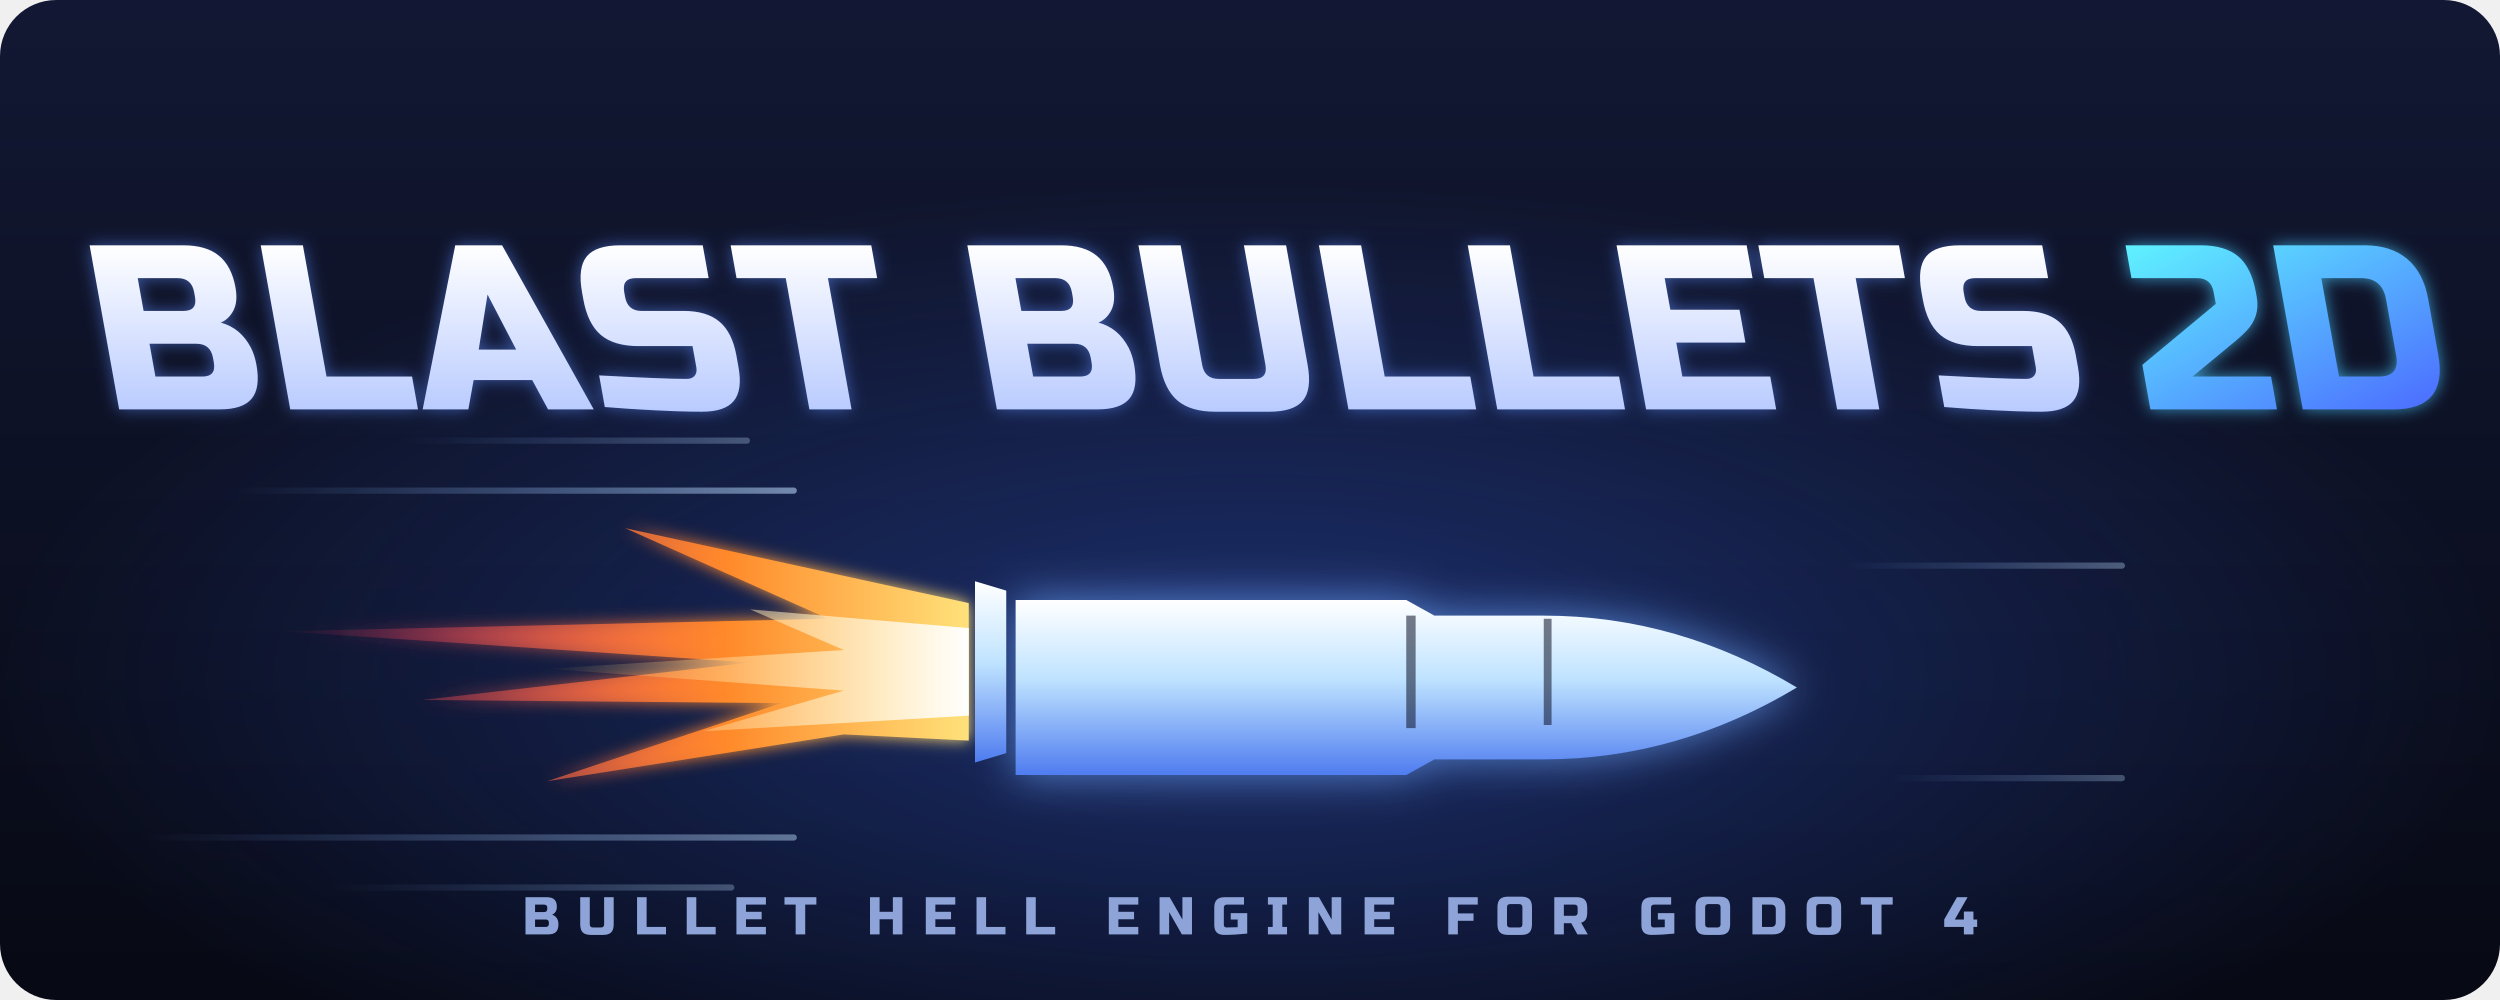
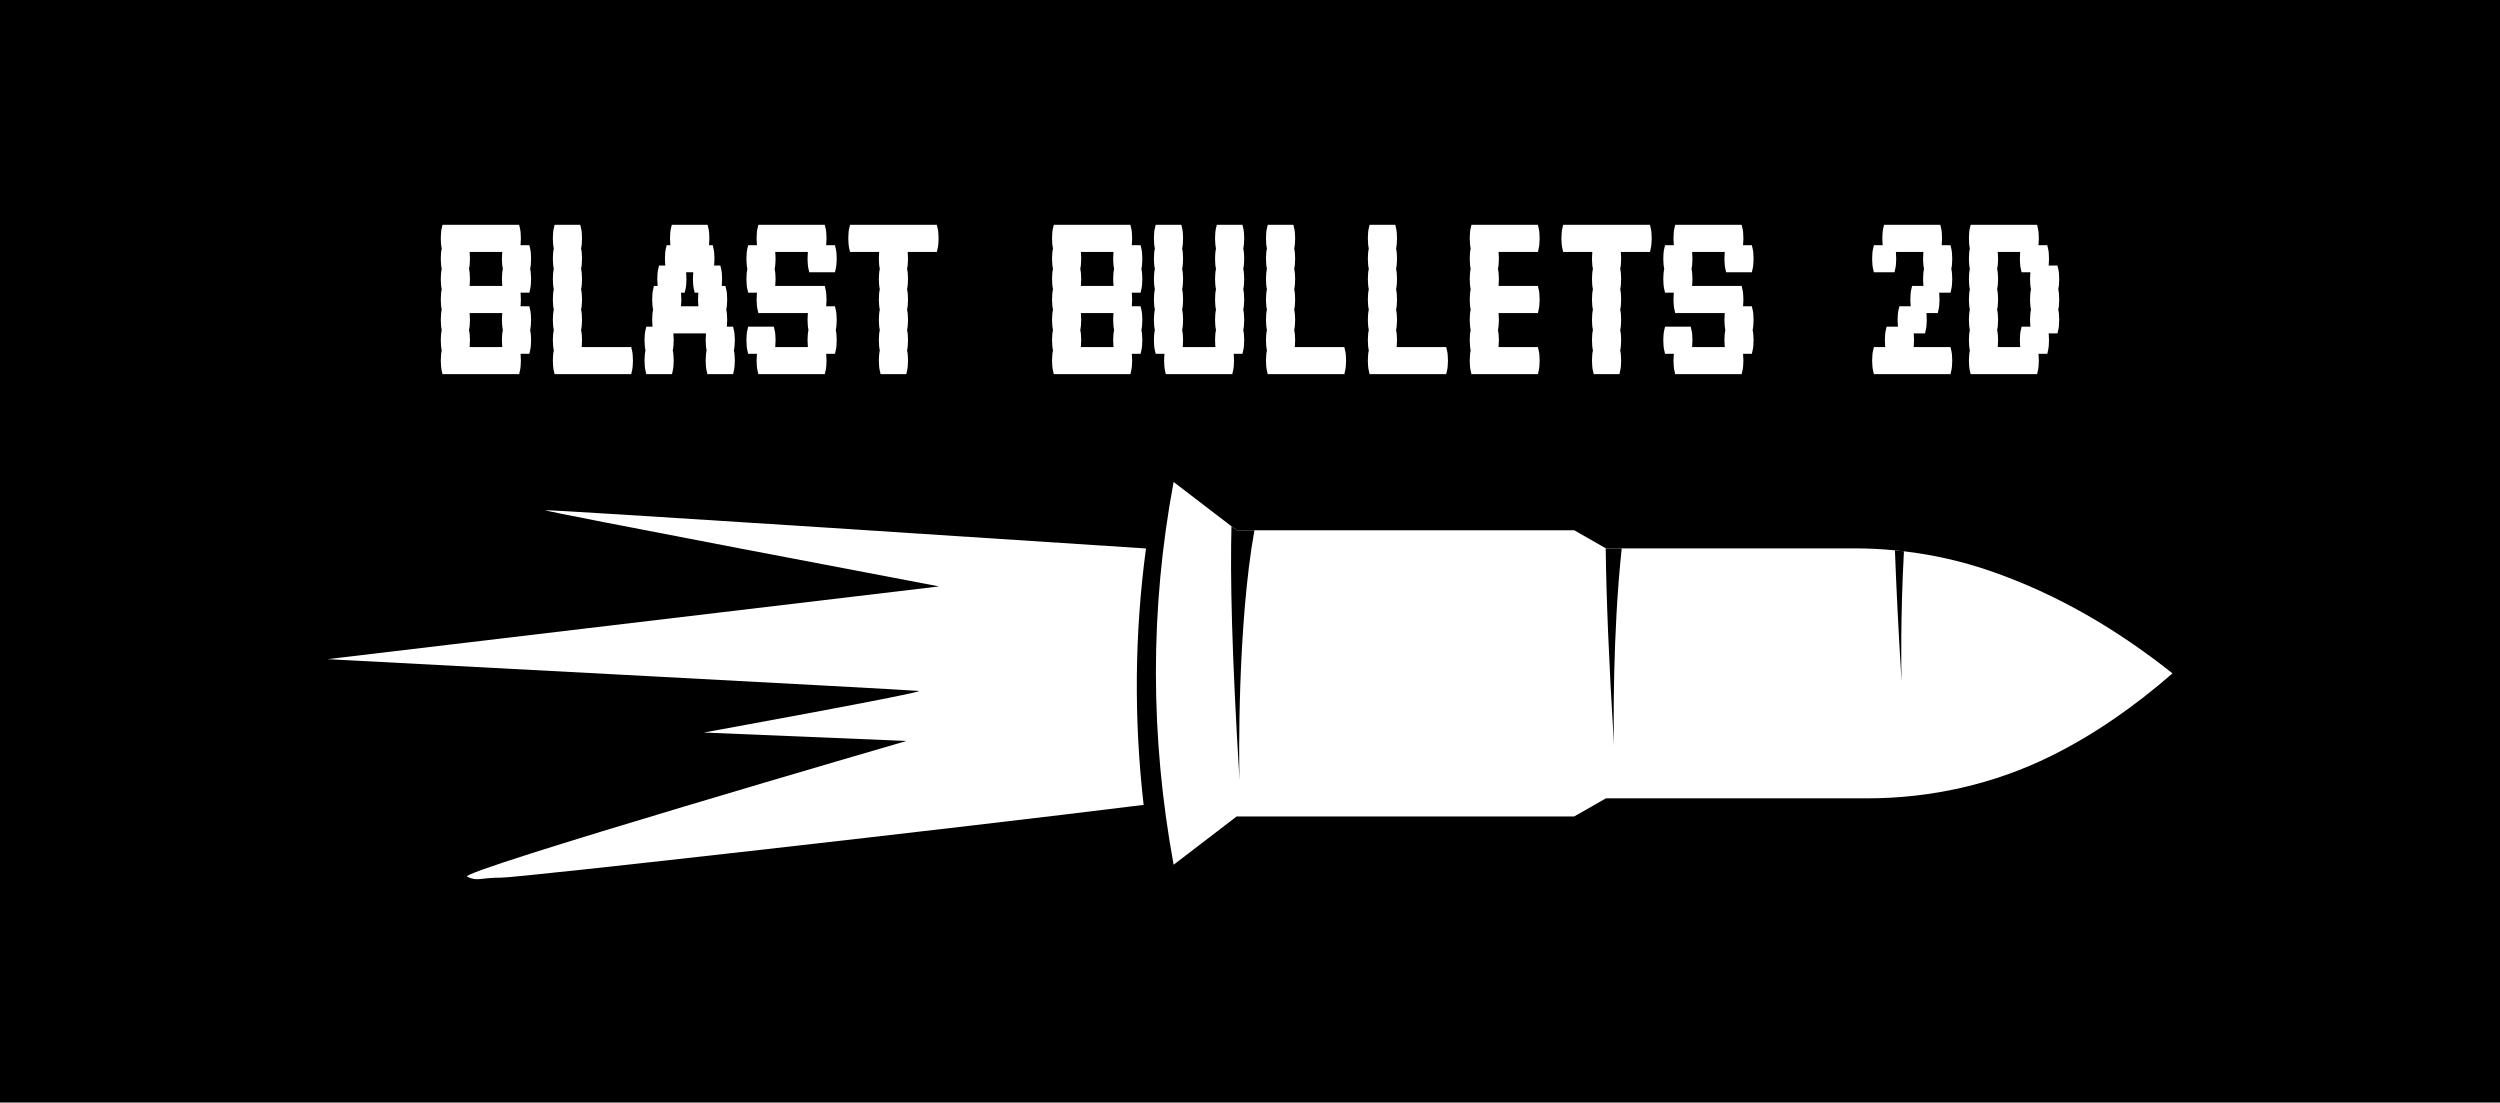
- <svg xmlns="http://www.w3.org/2000/svg" width="1600" height="640" viewBox="0 0 1600 640">
-   <defs>
-     <linearGradient id="bg" x1="0" y1="0" x2="0" y2="1">
-       <stop offset="0" stop-color="#121833" />
-       <stop offset="1" stop-color="#070914" />
-     </linearGradient>
-     <radialGradient id="halo" cx=".5" cy=".68" r=".5">
-       <stop offset="0" stop-color="#3b6cff" stop-opacity=".35" />
-       <stop offset="1" stop-color="#3b6cff" stop-opacity="0" />
-     </radialGradient>
-     <linearGradient id="text" x1="0" y1="0" x2="0" y2="1">
-       <stop offset="0" stop-color="#ffffff" />
-       <stop offset="1" stop-color="#b9cbff" />
-     </linearGradient>
-     <linearGradient id="tag" x1="0" y1="0" x2="1" y2="1">
-       <stop offset="0" stop-color="#5ff2ff" />
-       <stop offset="1" stop-color="#4c6bff" />
-     </linearGradient>
-     <linearGradient id="steel" x1="0" y1="0" x2="0" y2="1">
-       <stop offset="0" stop-color="#ffffff" />
-       <stop offset=".45" stop-color="#bfe3ff" />
-       <stop offset="1" stop-color="#4f7cf0" />
-     </linearGradient>
-     <linearGradient id="fire" x1="1" y1="0" x2="0" y2="0">
-       <stop offset="0" stop-color="#ffe27a" />
-       <stop offset=".35" stop-color="#ff8a2a" />
-       <stop offset="1" stop-color="#ff2d6f" stop-opacity="0" />
-     </linearGradient>
-     <linearGradient id="firecore" x1="1" y1="0" x2="0" y2="0">
-       <stop offset="0" stop-color="#ffffff" />
-       <stop offset="1" stop-color="#ffd46b" stop-opacity="0" />
-     </linearGradient>
-     <linearGradient id="streak" x1="0" y1="0" x2="1" y2="0">
-       <stop offset="0" stop-color="#7fb4ff" stop-opacity="0" />
-       <stop offset="1" stop-color="#bfe0ff" />
-     </linearGradient>
-     <filter id="glow" x="-20%" y="-60%" width="140%" height="220%">
-       <feGaussianBlur stdDeviation="14" />
-     </filter>
-     <filter id="soft" x="-10%" y="-30%" width="120%" height="160%">
-       <feGaussianBlur stdDeviation="5" />
-     </filter>
-   </defs>
-   <rect width="1600" height="640" rx="36" fill="url(#bg)" />
-   <rect width="1600" height="640" rx="36" fill="url(#halo)" />
-   <rect x="150" y="312" width="360" height="4" rx="2" fill="url(#streak)" opacity="0.55" />
-   <rect x="90" y="534" width="420" height="4" rx="2" fill="url(#streak)" opacity="0.45" />
-   <rect x="260" y="280" width="220" height="4" rx="2" fill="url(#streak)" opacity="0.3" />
-   <rect x="210" y="566" width="260" height="4" rx="2" fill="url(#streak)" opacity="0.3" />
-   <rect x="1180" y="360" width="180" height="4" rx="2" fill="url(#streak)" opacity="0.35" />
-   <rect x="1210" y="496" width="150" height="4" rx="2" fill="url(#streak)" opacity="0.3" />
-   <path d="M620 386L400 338L530 396L180 404L480 424L270 448L500 450L350 500L540 470L620 474z" fill="url(#fire)" filter="url(#soft)" />
-   <path d="M620 386L400 338L530 396L180 404L480 424L270 448L500 450L350 500L540 470L620 474z" fill="url(#fire)" />
-   <path d="M620 402L480 390L540 416L350 428L540 442L450 468L620 458z" fill="url(#firecore)" />
-   <path d="M650 384h250l18 10h70c58 0 112 16 162 46c-50 30-104 46-162 46h-70l-18 10H650z" fill="#6fa8ff" filter="url(#glow)" opacity=".7" />
-   <path d="M650 384h250l18 10h70c58 0 112 16 162 46c-50 30-104 46-162 46h-70l-18 10H650z" fill="url(#steel)" />
-   <path d="M624 372l20 6v104l-20 6z" fill="url(#steel)" />
-   <path d="M900 394h6v72h-6zM988 396h5v68h-5z" fill="#0b1026" opacity=".55" />
-   <path d="M57.35 157H117.35Q132.05 157 140.15 163.68Q148.25 170.35 150.71 184Q152.33 193 149.44 198.62Q146.56 204.25 141.26 206.5Q154 209.8 160.68 222.7Q163.01 227.35 164.12 233.5Q166.77 248.2 161.11 255.1Q155.45 262 140.75 262H76.25ZM136.31 229Q134.69 220 125.69 220H95.69L99.47 241H129.47Q138.47 241 136.85 232ZM124.25 187Q122.63 178 113.63 178H88.13L91.91 199H117.41Q126.41 199 124.79 190ZM208.97 241H263.72L267.5 262H185.75L166.85 157H193.85ZM299.75 262H270.5L291.35 157H321.35L380 262H350.75L340.62 243.25H303.12ZM306.37 223.75H330.37L312.02 188.5ZM383.44 240.25Q424.94 242.5 439.49 242.5Q442.94 242.5 444.6 240.47Q446.26 238.45 445.64 235L443.21 221.5H408.71Q392.96 221.5 384.55 214.38Q376.14 207.25 373.31 191.5L372.5 187Q369.67 171.25 375.51 164.12Q381.35 157 397.1 157H449.75L453.53 178H406.88Q397.88 178 399.5 187L400.04 190Q401.66 199 410.66 199H437.66Q452.36 199 460.5 205.9Q468.64 212.8 471.29 227.5L472.64 235Q475.29 249.7 469.63 256.6Q463.97 263.5 449.27 263.5Q441.62 263.5 433.02 263.2L419.11 262.6Q403.67 261.85 387.08 260.5ZM545 262H518L502.88 178H471.38L467.6 157H557.6L561.38 178H529.88ZM619.1 157H679.1Q693.8 157 701.9 163.68Q710 170.35 712.46 184Q714.08 193 711.19 198.62Q708.31 204.25 703.01 206.5Q715.75 209.8 722.43 222.7Q724.76 227.35 725.87 233.5Q728.52 248.2 722.86 255.1Q717.2 262 702.5 262H638ZM698.06 229Q696.44 220 687.44 220H657.44L661.22 241H691.22Q700.22 241 698.6 232ZM686 187Q684.38 178 675.38 178H649.88L653.66 199H679.16Q688.16 199 686.54 190ZM796.1 157H823.1L836.87 233.5Q839.71 249.25 833.86 256.38Q828.02 263.5 812.27 263.5H777.77Q762.02 263.5 753.61 256.38Q745.21 249.25 742.37 233.5L728.6 157H755.6L769.37 233.5Q770.99 242.5 779.99 242.5H802.49Q811.49 242.5 809.87 233.5ZM886.22 241H940.97L944.75 262H863L844.1 157H871.1ZM981.47 241H1036.22L1040 262H958.25L939.35 157H966.35ZM1136.75 262H1053.5L1034.6 157H1117.85L1121.63 178H1065.38L1069.03 198.25H1113.28L1117.06 219.25H1072.81L1076.72 241H1132.97ZM1202.75 262H1175.75L1160.63 178H1129.13L1125.35 157H1215.35L1219.13 178H1187.63ZM1240.68 240.25Q1282.19 242.5 1296.74 242.5Q1300.19 242.5 1301.85 240.47Q1303.51 238.45 1302.89 235L1300.46 221.5H1265.96Q1250.21 221.5 1241.8 214.38Q1233.39 207.25 1230.56 191.5L1229.75 187Q1226.91 171.25 1232.76 164.12Q1238.6 157 1254.35 157H1307L1310.78 178H1264.13Q1255.13 178 1256.75 187L1257.29 190Q1258.91 199 1267.91 199H1294.91Q1309.61 199 1317.75 205.9Q1325.89 212.8 1328.54 227.5L1329.89 235Q1332.54 249.7 1326.88 256.6Q1321.22 263.5 1306.52 263.5Q1298.87 263.5 1290.27 263.2L1276.36 262.6Q1260.92 261.85 1244.33 260.5Z" fill="#5f8dff" filter="url(#soft)" opacity=".55" />
-   <path d="M57.35 157H117.35Q132.05 157 140.15 163.68Q148.25 170.35 150.71 184Q152.33 193 149.44 198.62Q146.56 204.25 141.26 206.5Q154 209.8 160.68 222.7Q163.01 227.35 164.12 233.5Q166.77 248.2 161.11 255.1Q155.45 262 140.75 262H76.25ZM136.31 229Q134.69 220 125.69 220H95.69L99.47 241H129.47Q138.47 241 136.85 232ZM124.25 187Q122.63 178 113.63 178H88.13L91.91 199H117.41Q126.41 199 124.79 190ZM208.97 241H263.72L267.5 262H185.75L166.85 157H193.85ZM299.75 262H270.5L291.35 157H321.35L380 262H350.75L340.62 243.25H303.12ZM306.37 223.75H330.37L312.02 188.5ZM383.44 240.25Q424.94 242.5 439.49 242.5Q442.94 242.5 444.6 240.47Q446.26 238.45 445.64 235L443.21 221.5H408.71Q392.96 221.5 384.55 214.38Q376.14 207.25 373.31 191.5L372.5 187Q369.67 171.25 375.51 164.12Q381.35 157 397.1 157H449.75L453.53 178H406.88Q397.88 178 399.5 187L400.04 190Q401.66 199 410.66 199H437.66Q452.36 199 460.5 205.9Q468.64 212.8 471.29 227.5L472.64 235Q475.29 249.7 469.63 256.6Q463.97 263.5 449.27 263.5Q441.62 263.5 433.02 263.2L419.11 262.6Q403.67 261.85 387.08 260.5ZM545 262H518L502.88 178H471.38L467.6 157H557.6L561.38 178H529.88ZM619.1 157H679.1Q693.8 157 701.9 163.68Q710 170.35 712.46 184Q714.08 193 711.19 198.62Q708.31 204.25 703.01 206.5Q715.75 209.8 722.43 222.7Q724.76 227.35 725.87 233.5Q728.52 248.2 722.86 255.1Q717.2 262 702.5 262H638ZM698.06 229Q696.44 220 687.44 220H657.44L661.22 241H691.22Q700.22 241 698.6 232ZM686 187Q684.38 178 675.38 178H649.88L653.66 199H679.16Q688.16 199 686.54 190ZM796.1 157H823.1L836.87 233.5Q839.71 249.25 833.86 256.38Q828.02 263.5 812.27 263.5H777.77Q762.02 263.5 753.61 256.38Q745.21 249.25 742.37 233.5L728.6 157H755.6L769.37 233.5Q770.99 242.5 779.99 242.5H802.49Q811.49 242.5 809.87 233.5ZM886.22 241H940.97L944.75 262H863L844.1 157H871.1ZM981.47 241H1036.22L1040 262H958.25L939.35 157H966.35ZM1136.75 262H1053.5L1034.6 157H1117.85L1121.63 178H1065.38L1069.03 198.25H1113.28L1117.06 219.25H1072.81L1076.72 241H1132.97ZM1202.75 262H1175.75L1160.63 178H1129.13L1125.35 157H1215.35L1219.13 178H1187.63ZM1240.68 240.25Q1282.19 242.5 1296.74 242.5Q1300.19 242.5 1301.85 240.47Q1303.51 238.45 1302.89 235L1300.46 221.5H1265.96Q1250.21 221.5 1241.8 214.38Q1233.39 207.25 1230.56 191.5L1229.75 187Q1226.91 171.25 1232.76 164.12Q1238.6 157 1254.35 157H1307L1310.78 178H1264.13Q1255.13 178 1256.75 187L1257.29 190Q1258.91 199 1267.91 199H1294.91Q1309.61 199 1317.75 205.9Q1325.89 212.8 1328.54 227.5L1329.89 235Q1332.54 249.7 1326.88 256.6Q1321.22 263.5 1306.52 263.5Q1298.87 263.5 1290.27 263.2L1276.36 262.6Q1260.92 261.85 1244.33 260.5Z" fill="url(#text)" />
-   <path d="M1444.29 190Q1446.59 202.75 1437.46 212.05Q1434.67 214.9 1431.29 217.75L1403.22 241H1453.47L1457.25 262H1376.25L1371.12 233.5L1418.1 194.5L1416.75 187Q1415.13 178 1406.13 178H1364.13L1360.35 157H1408.35Q1424.1 157 1432.51 164.12Q1440.91 171.25 1443.75 187ZM1513.35 157Q1530.3 157 1540.65 165.78Q1551.01 174.55 1554.06 191.5L1560.54 227.5Q1563.59 244.45 1556.4 253.22Q1549.2 262 1532.25 262H1473.75L1454.85 157ZM1527.06 191.5Q1524.63 178 1511.13 178H1485.63L1496.97 241H1522.47Q1535.97 241 1533.54 227.5Z" fill="#4cc9ff" filter="url(#soft)" opacity=".7" />
-   <path d="M1444.29 190Q1446.59 202.75 1437.46 212.05Q1434.67 214.9 1431.29 217.75L1403.22 241H1453.47L1457.25 262H1376.25L1371.12 233.5L1418.1 194.5L1416.75 187Q1415.13 178 1406.13 178H1364.13L1360.35 157H1408.35Q1424.1 157 1432.51 164.12Q1440.91 171.25 1443.75 187ZM1513.35 157Q1530.3 157 1540.65 165.78Q1551.01 174.55 1554.06 191.5L1560.54 227.5Q1563.59 244.45 1556.4 253.22Q1549.2 262 1532.25 262H1473.75L1454.85 157ZM1527.06 191.5Q1524.63 178 1511.13 178H1485.63L1496.97 241H1522.47Q1535.97 241 1533.54 227.5Z" fill="url(#tag)" />
-   <path d="M336.32 574.2H349.92Q353.26 574.2 354.82 575.71Q356.38 577.23 356.38 580.32Q356.38 582.36 355.5 583.63Q354.62 584.91 353.32 585.42Q356.08 586.17 357.06 589.09Q357.4 590.15 357.4 591.54Q357.4 594.87 355.84 596.44Q354.28 598 350.94 598H336.32ZM351.28 590.52Q351.28 588.48 349.24 588.48H342.44V593.24H349.24Q351.28 593.24 351.28 591.2ZM350.26 581Q350.26 578.96 348.22 578.96H342.44V583.72H348.22Q350.26 583.72 350.26 581.68ZM386.64 574.2H392.76V591.54Q392.76 595.11 391.15 596.73Q389.53 598.34 385.96 598.34H378.14Q374.57 598.34 372.96 596.73Q371.34 595.11 371.34 591.54V574.2H377.46V591.54Q377.46 593.58 379.5 593.58H384.6Q386.64 593.58 386.64 591.54ZM413.84 593.24H426.25V598H407.72V574.2H413.84ZM445.63 593.24H458.04V598H439.51V574.2H445.63ZM490.18 598H471.31V574.2H490.18V578.96H477.43V583.55H487.45V588.31H477.43V593.24H490.18ZM515.34 598H509.22V578.96H502.07V574.2H522.48V578.96H515.34ZM577.55 598H571.43V588.31H562.93V598H556.81V574.2H562.93V583.55H571.43V574.2H577.55ZM611.38 598H592.51V574.2H611.38V578.96H598.63V583.55H608.66V588.31H598.63V593.24H611.38ZM631.1 593.24H643.51V598H624.98V574.2H631.1ZM662.89 593.24H675.31V598H656.77V574.2H662.89ZM728.51 598H709.64V574.2H728.51V578.96H715.76V583.55H725.8V588.31H715.76V593.24H728.51ZM762.86 598H756.4L748.24 583.72V598H742.12V574.2H748.58L756.74 588.48V574.2H762.86ZM798.22 597.49Q790.26 598.34 783.6 598.34Q780.26 598.34 778.7 596.78Q777.13 595.21 777.13 591.88V581Q777.13 577.43 778.75 575.82Q780.37 574.2 783.93 574.2H796.17V578.96H785.29Q783.25 578.96 783.25 581V591.88Q783.25 592.66 783.71 593.12Q784.17 593.58 784.95 593.58Q788.87 593.58 792.1 593.41V588.48H787.67V584.4H798.22ZM823.71 598H811.47V593.24H814.53V578.96H811.47V574.2H823.71V578.96H820.65V593.24H823.71ZM858.39 598H851.94L843.77 583.72V598H837.65V574.2H844.12L852.27 588.48V574.2H858.39ZM892.23 598H873.36V574.2H892.23V578.96H879.48V583.55H889.51V588.31H879.48V593.24H892.23ZM933.02 598H926.9V574.2H945.77V578.96H933.02V584.57H943.06V589.33H933.02ZM974.34 580.66Q974.34 578.62 972.29 578.62H966.51Q964.48 578.62 964.48 580.66V591.54Q964.48 593.58 966.51 593.58H972.29Q974.34 593.58 974.34 591.54ZM980.46 591.54Q980.46 595.11 978.84 596.73Q977.23 598.34 973.65 598.34H965.15Q961.59 598.34 959.97 596.73Q958.36 595.11 958.36 591.54V580.66Q958.36 577.09 959.97 575.48Q961.59 573.86 965.15 573.86H973.65Q977.23 573.86 978.84 575.48Q980.46 577.09 980.46 580.66ZM994.74 574.2H1009.02Q1012.59 574.2 1014.2 575.82Q1015.82 577.43 1015.82 581V584.06Q1015.82 586.88 1014.88 588.45Q1013.95 590.01 1011.91 590.52L1016.16 598H1009.53L1005.62 590.86H1000.86V598H994.74ZM1009.7 581Q1009.7 578.96 1007.66 578.96H1000.86V586.1H1007.66Q1009.7 586.1 1009.7 584.06ZM1071.58 597.49Q1063.62 598.34 1056.95 598.34Q1053.62 598.34 1052.06 596.78Q1050.49 595.21 1050.49 591.88V581Q1050.49 577.43 1052.11 575.82Q1053.72 574.2 1057.3 574.2H1069.54V578.96H1058.65Q1056.62 578.96 1056.62 581V591.88Q1056.62 592.66 1057.07 593.12Q1057.53 593.58 1058.32 593.58Q1062.22 593.58 1065.45 593.41V588.48H1061.04V584.4H1071.58ZM1101.15 580.66Q1101.15 578.62 1099.12 578.62H1093.34Q1091.3 578.62 1091.3 580.66V591.54Q1091.3 593.58 1093.34 593.58H1099.12Q1101.15 593.58 1101.15 591.54ZM1107.28 591.54Q1107.28 595.11 1105.66 596.73Q1104.05 598.34 1100.48 598.34H1091.98Q1088.4 598.34 1086.79 596.73Q1085.17 595.11 1085.17 591.54V580.66Q1085.17 577.09 1086.79 575.48Q1088.4 573.86 1091.98 573.86H1100.48Q1104.05 573.86 1105.66 575.48Q1107.28 577.09 1107.28 580.66ZM1134.81 574.2Q1138.66 574.2 1140.65 576.19Q1142.63 578.18 1142.63 582.02V590.18Q1142.63 594.02 1140.65 596.01Q1138.66 598 1134.81 598H1121.55V574.2ZM1136.51 582.02Q1136.51 578.96 1133.45 578.96H1127.67V593.24H1133.45Q1136.51 593.24 1136.51 590.18ZM1172.21 580.66Q1172.21 578.62 1170.17 578.62H1164.39Q1162.36 578.62 1162.36 580.66V591.54Q1162.36 593.58 1164.39 593.58H1170.17Q1172.21 593.58 1172.21 591.54ZM1178.34 591.54Q1178.34 595.11 1176.72 596.73Q1175.11 598.34 1171.54 598.34H1163.04Q1159.46 598.34 1157.85 596.73Q1156.23 595.11 1156.23 591.54V580.66Q1156.23 577.09 1157.85 575.48Q1159.46 573.86 1163.04 573.86H1171.54Q1175.11 573.86 1176.72 575.48Q1178.34 577.09 1178.34 580.66ZM1204.17 598H1198.06V578.96H1190.91V574.2H1211.32V578.96H1204.17ZM1256.88 593.24H1244.3V588.48L1252.45 574.2H1259.26L1251.1 588.48H1256.88V583.38H1263V588.48H1265.38V593.24H1263V598H1256.88Z" fill="#8ea4d8" />
+ <svg xmlns="http://www.w3.org/2000/svg" width="1481.03" height="653.14" viewBox="0 0 1481.03 653.14">
+   <rect width="1481.03" height="653.14" fill="#000" />
+   <path fill="#fff" d="M1287.02,398.91c-22.59,19.68-46.55,36.38-72.02,48.97-33.82,16.73-71.17,25.07-108.9,25.07h-154.74l-18.78,10.73h-199.98l-37.33,28.6c-13.93-75.94-14.07-151.53,0-226.76l34.28,26.27,3.05,2.34h199.98l18.67,10.67.11.06h147.11c8.06,0,16.11.39,24.11,1.16,1.78.17,3.56.36,5.34.57,17.23,2.02,34.23,5.86,50.69,11.51,39.83,13.7,75.34,34.57,108.41,60.81Z" />
+   <path fill="#000" d="M956.17,441.91c-3.17-51.55-4.59-89.2-4.93-117.11l.11.06h9.38c-5.5,51.12-4.86,107.92-4.56,117.05Z" />
+   <path fill="#000" d="M734.29,461.86c-4.64-75.46-5.53-121.15-4.75-150.06l3.05,2.34h10.54c-10.05,56.13-9.2,136.69-8.83,147.73Z" />
+   <path fill="#000" d="M1126.5,403.67c-1.87-30.45-3.13-56.04-3.92-77.65,1.78.17,3.56.36,5.34.57-2.05,37.39-1.64,70.31-1.41,77.08Z" />
+   <path fill="#fff" d="M678.9,324.92c-6.78,50.47-7.2,101.11-1.4,151.9-108.51,13.56-369.47,43.07-380.26,43.09-13.4.02-14.2,2.43-20.51-.55-6.32-2.98,260.27-80.41,260.27-80.41l-120.05-4.99s132.07-23.99,127.42-24.64c-4.65-.64-350.36-18.83-350.36-18.83l362.33-43.09s-233.62-44.33-233.36-45.13c.22-.68,272.12,17.14,355.92,22.65Z" />
+   <path fill="#fff" stroke="#fff" stroke-width="4" stroke-linejoin="miter" d="M312.02 171.38H305.98Q306.58 173.79 306.58 177.41Q306.58 180.88 305.98 183.45H312.02Q312.62 185.86 312.62 189.48Q312.62 192.95 312.02 195.52Q312.62 197.93 312.62 201.55Q312.62 205.02 312.02 207.59H305.98Q306.58 210 306.58 213.62Q306.58 217.1 305.98 219.66H263.73Q263.13 217.1 263.13 213.62Q263.13 210 263.73 207.59Q263.13 205.02 263.13 201.55Q263.13 197.93 263.73 195.52Q263.13 192.95 263.13 189.48Q263.13 185.86 263.73 183.45Q263.13 180.88 263.13 177.41Q263.13 173.79 263.73 171.38Q263.13 168.81 263.13 165.34Q263.13 161.72 263.73 159.31Q263.13 156.74 263.13 153.27Q263.13 149.65 263.73 147.24Q263.13 144.67 263.13 141.2Q263.13 137.58 263.73 135.17H305.98Q306.58 137.58 306.58 141.2Q306.58 144.67 305.98 147.24H312.02Q312.62 149.65 312.62 153.27Q312.62 156.74 312.02 159.31Q312.62 161.72 312.62 165.34Q312.62 168.81 312.02 171.38ZM299.34 165.34Q299.34 161.72 299.95 159.31Q299.34 156.74 299.34 153.27Q299.34 149.65 299.95 147.24H275.8Q276.41 149.65 276.41 153.27Q276.41 156.74 275.8 159.31Q276.41 161.72 276.41 165.34Q276.41 168.81 275.8 171.38H299.95Q299.34 168.81 299.34 165.34ZM299.34 189.48Q299.34 185.86 299.95 183.45H275.8Q276.41 185.86 276.41 189.48Q276.41 192.95 275.8 195.52Q276.41 197.93 276.41 201.55Q276.41 205.02 275.8 207.59H299.95Q299.34 205.02 299.34 201.55Q299.34 197.93 299.95 195.52Q299.34 192.95 299.34 189.48ZM372.97 213.62Q372.97 217.1 372.37 219.66H330.12Q329.52 217.1 329.52 213.62Q329.52 210 330.12 207.59Q329.52 205.02 329.52 201.55Q329.52 197.93 330.12 195.52Q329.52 192.95 329.52 189.48Q329.52 185.86 330.12 183.45Q329.52 180.88 329.52 177.41Q329.52 173.79 330.12 171.38Q329.52 168.81 329.52 165.34Q329.52 161.72 330.12 159.31Q329.52 156.74 329.52 153.27Q329.52 149.65 330.12 147.24Q329.52 144.67 329.52 141.2Q329.52 137.58 330.12 135.17H342.19Q342.8 137.58 342.8 141.2Q342.8 144.67 342.19 147.24Q342.8 149.65 342.8 153.27Q342.8 156.74 342.19 159.31Q342.8 161.72 342.8 165.34Q342.8 168.81 342.19 171.38Q342.8 173.79 342.8 177.41Q342.8 180.88 342.19 183.45Q342.8 185.86 342.8 189.48Q342.8 192.95 342.19 195.52Q342.8 197.93 342.8 201.55Q342.8 205.02 342.19 207.59H372.37Q372.97 210 372.97 213.62ZM432.72 207.59Q433.32 210 433.32 213.62Q433.32 217.1 432.72 219.66H420.65Q420.05 217.1 420.05 213.62Q420.05 210 420.65 207.59Q420.05 205.02 420.05 201.55Q420.05 197.93 420.65 195.52H396.51Q397.11 197.93 397.11 201.55Q397.11 205.02 396.51 207.59Q397.11 210 397.11 213.62Q397.11 217.1 396.51 219.66H384.44Q383.83 217.1 383.83 213.62Q383.83 210 384.44 207.59Q383.83 205.02 383.83 201.55Q383.83 197.93 384.44 195.52H388.96Q388.36 192.95 388.36 189.48Q388.36 185.86 388.96 183.45Q388.36 180.88 388.36 177.41Q388.36 173.79 388.96 171.38H391.98Q391.38 168.81 391.38 165.34Q391.38 161.72 391.98 159.31H396.51Q395.91 156.74 395.91 153.27Q395.91 149.65 396.51 147.24H399.53Q398.92 144.67 398.92 141.2Q398.92 137.58 399.53 135.17H417.63Q418.24 137.58 418.24 141.2Q418.24 144.67 417.63 147.24H420.65Q421.25 149.65 421.25 153.27Q421.25 156.74 420.65 159.31H425.18Q425.78 161.72 425.78 165.34Q425.78 168.81 425.18 171.38H428.19Q428.8 173.79 428.8 177.41Q428.8 180.88 428.19 183.45Q428.8 185.86 428.8 189.48Q428.8 192.95 428.19 195.52H432.72Q433.32 197.93 433.32 201.55Q433.32 205.02 432.72 207.59ZM415.52 177.41Q415.52 173.79 416.12 171.38H413.11Q412.5 168.81 412.5 165.34Q412.5 161.72 413.11 159.31H404.05Q404.66 161.72 404.66 165.34Q404.66 168.81 404.05 171.38H401.03Q401.64 173.79 401.64 177.41Q401.64 180.88 401.03 183.45H416.12Q415.52 180.88 415.52 177.41ZM493.68 189.48Q493.68 192.95 493.07 195.52Q493.68 197.93 493.68 201.55Q493.68 205.02 493.07 207.59H487.04Q487.64 210 487.64 213.62Q487.64 217.1 487.04 219.66H450.83Q450.22 217.1 450.22 213.62Q450.22 210 450.83 207.59H444.79Q444.19 205.02 444.19 201.55Q444.19 197.93 444.79 195.52H456.86Q457.46 197.93 457.46 201.55Q457.46 205.02 456.86 207.59H481Q480.4 205.02 480.4 201.55Q480.4 197.93 481 195.52Q480.4 192.95 480.4 189.48Q480.4 185.86 481 183.45H450.83Q450.22 180.88 450.22 177.41Q450.22 173.79 450.83 171.38H444.79Q444.19 168.81 444.19 165.34Q444.19 161.72 444.79 159.31Q444.19 156.74 444.19 153.27Q444.19 149.65 444.79 147.24H450.83Q450.22 144.67 450.22 141.2Q450.22 137.58 450.83 135.17H487.04Q487.64 137.58 487.64 141.2Q487.64 144.67 487.04 147.24H493.07Q493.68 149.65 493.68 153.27Q493.68 156.74 493.07 159.31H481Q480.4 156.74 480.4 153.27Q480.4 149.65 481 147.24H456.86Q457.46 149.65 457.46 153.27Q457.46 156.74 456.86 159.31Q457.46 161.72 457.46 165.34Q457.46 168.81 456.86 171.38H487.04Q487.64 173.79 487.64 177.41Q487.64 180.88 487.04 183.45H493.07Q493.68 185.86 493.68 189.48ZM553.42 147.24H535.32Q535.92 149.65 535.92 153.27Q535.92 156.74 535.32 159.31Q535.92 161.72 535.92 165.34Q535.92 168.81 535.32 171.38Q535.92 173.79 535.92 177.41Q535.92 180.88 535.32 183.45Q535.92 185.86 535.92 189.48Q535.92 192.95 535.32 195.52Q535.92 197.93 535.92 201.55Q535.92 205.02 535.32 207.59Q535.92 210 535.92 213.62Q535.92 217.1 535.32 219.66H523.25Q522.64 217.1 522.64 213.62Q522.64 210 523.25 207.59Q522.64 205.02 522.64 201.55Q522.64 197.93 523.25 195.52Q522.64 192.95 522.64 189.48Q522.64 185.86 523.25 183.45Q522.64 180.88 522.64 177.41Q522.64 173.79 523.25 171.38Q522.64 168.81 522.64 165.34Q522.64 161.72 523.25 159.31Q522.64 156.74 522.64 153.27Q522.64 149.65 523.25 147.24H505.14Q504.54 144.67 504.54 141.2Q504.54 137.58 505.14 135.17H553.42Q554.03 137.58 554.03 141.2Q554.03 144.67 553.42 147.24ZM674.13 171.38H668.09Q668.7 173.79 668.7 177.41Q668.7 180.88 668.09 183.45H674.13Q674.73 185.86 674.73 189.48Q674.73 192.95 674.13 195.52Q674.73 197.93 674.73 201.55Q674.73 205.02 674.13 207.59H668.09Q668.7 210 668.7 213.62Q668.7 217.1 668.09 219.66H625.85Q625.24 217.1 625.24 213.62Q625.24 210 625.85 207.59Q625.24 205.02 625.24 201.55Q625.24 197.93 625.85 195.52Q625.24 192.95 625.24 189.48Q625.24 185.86 625.85 183.45Q625.24 180.88 625.24 177.41Q625.24 173.79 625.85 171.38Q625.24 168.81 625.24 165.34Q625.24 161.72 625.85 159.31Q625.24 156.74 625.24 153.27Q625.24 149.65 625.85 147.24Q625.24 144.67 625.24 141.2Q625.24 137.58 625.85 135.17H668.09Q668.7 137.58 668.7 141.2Q668.7 144.67 668.09 147.24H674.13Q674.73 149.65 674.73 153.27Q674.73 156.74 674.13 159.31Q674.73 161.72 674.73 165.34Q674.73 168.81 674.13 171.38ZM661.45 165.34Q661.45 161.72 662.06 159.31Q661.45 156.74 661.45 153.27Q661.45 149.65 662.06 147.24H637.92Q638.52 149.65 638.52 153.27Q638.52 156.74 637.92 159.31Q638.52 161.72 638.52 165.34Q638.52 168.81 637.92 171.38H662.06Q661.45 168.81 661.45 165.34ZM661.45 189.48Q661.45 185.86 662.06 183.45H637.92Q638.52 185.86 638.52 189.48Q638.52 192.95 637.92 195.52Q638.52 197.93 638.52 201.55Q638.52 205.02 637.92 207.59H662.06Q661.45 205.02 661.45 201.55Q661.45 197.93 662.06 195.52Q661.45 192.95 661.45 189.48ZM735.08 153.27Q735.08 156.74 734.48 159.31Q735.08 161.72 735.08 165.34Q735.08 168.81 734.48 171.38Q735.08 173.79 735.08 177.41Q735.08 180.88 734.48 183.45Q735.08 185.86 735.08 189.48Q735.08 192.95 734.48 195.52Q735.08 197.93 735.08 201.55Q735.08 205.02 734.48 207.59H728.44Q729.05 210 729.05 213.62Q729.05 217.1 728.44 219.66H692.23Q691.63 217.1 691.63 213.62Q691.63 210 692.23 207.59H686.2Q685.59 205.02 685.59 201.55Q685.59 197.93 686.2 195.52Q685.59 192.95 685.59 189.48Q685.59 185.86 686.2 183.45Q685.59 180.88 685.59 177.41Q685.59 173.79 686.2 171.38Q685.59 168.81 685.59 165.34Q685.59 161.72 686.2 159.31Q685.59 156.74 685.59 153.27Q685.59 149.65 686.2 147.24Q685.59 144.67 685.59 141.2Q685.59 137.58 686.2 135.17H698.27Q698.87 137.58 698.87 141.2Q698.87 144.67 698.27 147.24Q698.87 149.65 698.87 153.27Q698.87 156.74 698.27 159.31Q698.87 161.72 698.87 165.34Q698.87 168.81 698.27 171.38Q698.87 173.79 698.87 177.41Q698.87 180.88 698.27 183.45Q698.87 185.86 698.87 189.48Q698.87 192.95 698.27 195.52Q698.87 197.93 698.87 201.55Q698.87 205.02 698.27 207.59H722.41Q721.81 205.02 721.81 201.55Q721.81 197.93 722.41 195.52Q721.81 192.95 721.81 189.48Q721.81 185.86 722.41 183.45Q721.81 180.88 721.81 177.41Q721.81 173.79 722.41 171.38Q721.81 168.81 721.81 165.34Q721.81 161.72 722.41 159.31Q721.81 156.74 721.81 153.27Q721.81 149.65 722.41 147.24Q721.81 144.67 721.81 141.2Q721.81 137.58 722.41 135.17H734.48Q735.08 137.58 735.08 141.2Q735.08 144.67 734.48 147.24Q735.08 149.65 735.08 153.27ZM795.44 213.62Q795.44 217.1 794.83 219.66H752.59Q751.98 217.1 751.98 213.62Q751.98 210 752.59 207.59Q751.98 205.02 751.98 201.55Q751.98 197.93 752.59 195.52Q751.98 192.95 751.98 189.48Q751.98 185.86 752.59 183.45Q751.98 180.88 751.98 177.41Q751.98 173.79 752.59 171.38Q751.98 168.81 751.98 165.34Q751.98 161.72 752.59 159.31Q751.98 156.74 751.98 153.27Q751.98 149.65 752.59 147.24Q751.98 144.67 751.98 141.2Q751.98 137.58 752.59 135.17H764.66Q765.26 137.58 765.26 141.2Q765.26 144.67 764.66 147.24Q765.26 149.65 765.26 153.27Q765.26 156.74 764.66 159.31Q765.26 161.72 765.26 165.34Q765.26 168.81 764.66 171.38Q765.26 173.79 765.26 177.41Q765.26 180.88 764.66 183.45Q765.26 185.86 765.26 189.48Q765.26 192.95 764.66 195.52Q765.26 197.93 765.26 201.55Q765.26 205.02 764.66 207.59H794.83Q795.44 210 795.44 213.62ZM855.79 213.62Q855.79 217.1 855.18 219.66H812.94Q812.33 217.1 812.33 213.62Q812.33 210 812.94 207.59Q812.33 205.02 812.33 201.55Q812.33 197.93 812.94 195.52Q812.33 192.95 812.33 189.48Q812.33 185.86 812.94 183.45Q812.33 180.88 812.33 177.41Q812.33 173.79 812.94 171.38Q812.33 168.81 812.33 165.34Q812.33 161.72 812.94 159.31Q812.33 156.74 812.33 153.27Q812.33 149.65 812.94 147.24Q812.33 144.67 812.33 141.2Q812.33 137.58 812.94 135.17H825.01Q825.61 137.58 825.61 141.2Q825.61 144.67 825.01 147.24Q825.61 149.65 825.61 153.27Q825.61 156.74 825.01 159.31Q825.61 161.72 825.61 165.34Q825.61 168.81 825.01 171.38Q825.61 173.79 825.61 177.41Q825.61 180.88 825.01 183.45Q825.61 185.86 825.61 189.48Q825.61 192.95 825.01 195.52Q825.61 197.93 825.61 201.55Q825.61 205.02 825.01 207.59H855.18Q855.79 210 855.79 213.62ZM885.36 183.45Q885.96 185.86 885.96 189.48Q885.96 192.95 885.36 195.52Q885.96 197.93 885.96 201.55Q885.96 205.02 885.36 207.59H909.5Q910.1 210 910.1 213.62Q910.1 217.1 909.5 219.66H873.29Q872.69 217.1 872.69 213.62Q872.69 210 873.29 207.59Q872.69 205.02 872.69 201.55Q872.69 197.93 873.29 195.52Q872.69 192.95 872.69 189.48Q872.69 185.86 873.29 183.45Q872.69 180.88 872.69 177.41Q872.69 173.79 873.29 171.38Q872.69 168.81 872.69 165.34Q872.69 161.72 873.29 159.31Q872.69 156.74 872.69 153.27Q872.69 149.65 873.29 147.24Q872.69 144.67 872.69 141.2Q872.69 137.58 873.29 135.17H909.5Q910.1 137.58 910.1 141.2Q910.1 144.67 909.5 147.24H885.36Q885.96 149.65 885.96 153.27Q885.96 156.74 885.36 159.31Q885.96 161.72 885.96 165.34Q885.96 168.81 885.36 171.38H909.5Q910.1 173.79 910.1 177.41Q910.1 180.88 909.5 183.45ZM975.89 147.24H957.78Q958.39 149.65 958.39 153.27Q958.39 156.74 957.78 159.31Q958.39 161.72 958.39 165.34Q958.39 168.81 957.78 171.38Q958.39 173.79 958.39 177.41Q958.39 180.88 957.78 183.45Q958.39 185.86 958.39 189.48Q958.39 192.95 957.78 195.52Q958.39 197.93 958.39 201.55Q958.39 205.02 957.78 207.59Q958.39 210 958.39 213.62Q958.39 217.1 957.78 219.66H945.71Q945.11 217.1 945.11 213.62Q945.11 210 945.71 207.59Q945.11 205.02 945.11 201.55Q945.11 197.93 945.71 195.52Q945.11 192.95 945.11 189.48Q945.11 185.86 945.71 183.45Q945.11 180.88 945.11 177.41Q945.11 173.79 945.71 171.38Q945.11 168.81 945.11 165.34Q945.11 161.72 945.71 159.31Q945.11 156.74 945.11 153.27Q945.11 149.65 945.71 147.24H927.61Q927 144.67 927 141.2Q927 137.58 927.61 135.17H975.89Q976.49 137.58 976.49 141.2Q976.49 144.67 975.89 147.24ZM1036.84 189.48Q1036.84 192.95 1036.24 195.52Q1036.84 197.93 1036.84 201.55Q1036.84 205.02 1036.24 207.59H1030.2Q1030.81 210 1030.81 213.62Q1030.81 217.1 1030.2 219.66H993.99Q993.39 217.1 993.39 213.62Q993.39 210 993.99 207.59H987.96Q987.35 205.02 987.35 201.55Q987.35 197.93 987.96 195.52H1000.03Q1000.63 197.93 1000.63 201.55Q1000.63 205.02 1000.03 207.59H1024.17Q1023.57 205.02 1023.57 201.55Q1023.57 197.93 1024.17 195.52Q1023.57 192.95 1023.57 189.48Q1023.57 185.86 1024.17 183.45H993.99Q993.39 180.88 993.39 177.41Q993.39 173.79 993.99 171.38H987.96Q987.35 168.81 987.35 165.34Q987.35 161.72 987.96 159.31Q987.35 156.74 987.35 153.27Q987.35 149.65 987.96 147.24H993.99Q993.39 144.67 993.39 141.2Q993.39 137.58 993.99 135.17H1030.2Q1030.81 137.58 1030.81 141.2Q1030.81 144.67 1030.2 147.24H1036.24Q1036.84 149.65 1036.84 153.27Q1036.84 156.74 1036.24 159.31H1024.17Q1023.57 156.74 1023.57 153.27Q1023.57 149.65 1024.17 147.24H1000.03Q1000.63 149.65 1000.63 153.27Q1000.63 156.74 1000.03 159.31Q1000.63 161.72 1000.63 165.34Q1000.63 168.81 1000.03 171.38H1030.2Q1030.81 173.79 1030.81 177.41Q1030.81 180.88 1030.2 183.45H1036.24Q1036.84 185.86 1036.84 189.48ZM1153.93 171.38H1146.38Q1146.99 173.79 1146.99 177.41Q1146.99 180.88 1146.38 183.45H1138.84Q1139.44 185.86 1139.44 189.48Q1139.44 192.95 1138.84 195.52H1131.29Q1131.9 197.93 1131.9 201.55Q1131.9 205.02 1131.29 207.59H1153.93Q1154.53 210 1154.53 213.62Q1154.53 217.1 1153.93 219.66H1111.68Q1111.08 217.1 1111.08 213.62Q1111.08 210 1111.68 207.59H1119.22Q1118.62 205.02 1118.62 201.55Q1118.62 197.93 1119.22 195.52H1126.77Q1126.16 192.95 1126.16 189.48Q1126.16 185.86 1126.77 183.45H1134.31Q1133.71 180.88 1133.71 177.41Q1133.71 173.79 1134.31 171.38H1141.86Q1141.25 168.81 1141.25 165.34Q1141.25 161.72 1141.86 159.31Q1141.25 156.74 1141.25 153.27Q1141.25 149.65 1141.86 147.24H1120.73Q1121.34 149.65 1121.34 153.27Q1121.34 156.74 1120.73 159.31H1111.68Q1111.08 156.74 1111.08 153.27Q1111.08 149.65 1111.68 147.24H1117.71Q1117.11 144.67 1117.11 141.2Q1117.11 137.58 1117.71 135.17H1147.89Q1148.49 137.58 1148.49 141.2Q1148.49 144.67 1147.89 147.24H1153.93Q1154.53 149.65 1154.53 153.27Q1154.53 156.74 1153.93 159.31Q1154.53 161.72 1154.53 165.34Q1154.53 168.81 1153.93 171.38ZM1217.9 177.41Q1217.9 180.88 1217.3 183.45Q1217.9 185.86 1217.9 189.48Q1217.9 192.95 1217.3 195.52H1211.26Q1211.86 197.93 1211.86 201.55Q1211.86 205.02 1211.26 207.59H1205.23Q1205.83 210 1205.83 213.62Q1205.83 217.1 1205.23 219.66H1169.01Q1168.41 217.1 1168.41 213.62Q1168.41 210 1169.01 207.59Q1168.41 205.02 1168.41 201.55Q1168.41 197.93 1169.01 195.52Q1168.41 192.95 1168.41 189.48Q1168.41 185.86 1169.01 183.45Q1168.41 180.88 1168.41 177.41Q1168.41 173.79 1169.01 171.38Q1168.41 168.81 1168.41 165.34Q1168.41 161.72 1169.01 159.31Q1168.41 156.74 1168.41 153.27Q1168.41 149.65 1169.01 147.24Q1168.41 144.67 1168.41 141.2Q1168.41 137.58 1169.01 135.17H1205.23Q1205.83 137.58 1205.83 141.2Q1205.83 144.67 1205.23 147.24H1211.26Q1211.86 149.65 1211.86 153.27Q1211.86 156.74 1211.26 159.31H1217.3Q1217.9 161.72 1217.9 165.34Q1217.9 168.81 1217.3 171.38Q1217.9 173.79 1217.9 177.41ZM1204.62 189.48Q1204.62 185.86 1205.23 183.45Q1204.62 180.88 1204.62 177.41Q1204.62 173.79 1205.23 171.38Q1204.62 168.81 1204.62 165.34Q1204.62 161.72 1205.23 159.31H1199.19Q1198.59 156.74 1198.59 153.27Q1198.59 149.65 1199.19 147.24H1181.08Q1181.69 149.65 1181.69 153.27Q1181.69 156.74 1181.08 159.31Q1181.69 161.72 1181.69 165.34Q1181.69 168.81 1181.08 171.38Q1181.69 173.79 1181.69 177.41Q1181.69 180.88 1181.08 183.45Q1181.69 185.86 1181.69 189.48Q1181.69 192.95 1181.08 195.52Q1181.69 197.93 1181.69 201.55Q1181.69 205.02 1181.08 207.59H1199.19Q1198.59 205.02 1198.59 201.55Q1198.59 197.93 1199.19 195.52H1205.23Q1204.62 192.95 1204.62 189.48Z" />
</svg>
